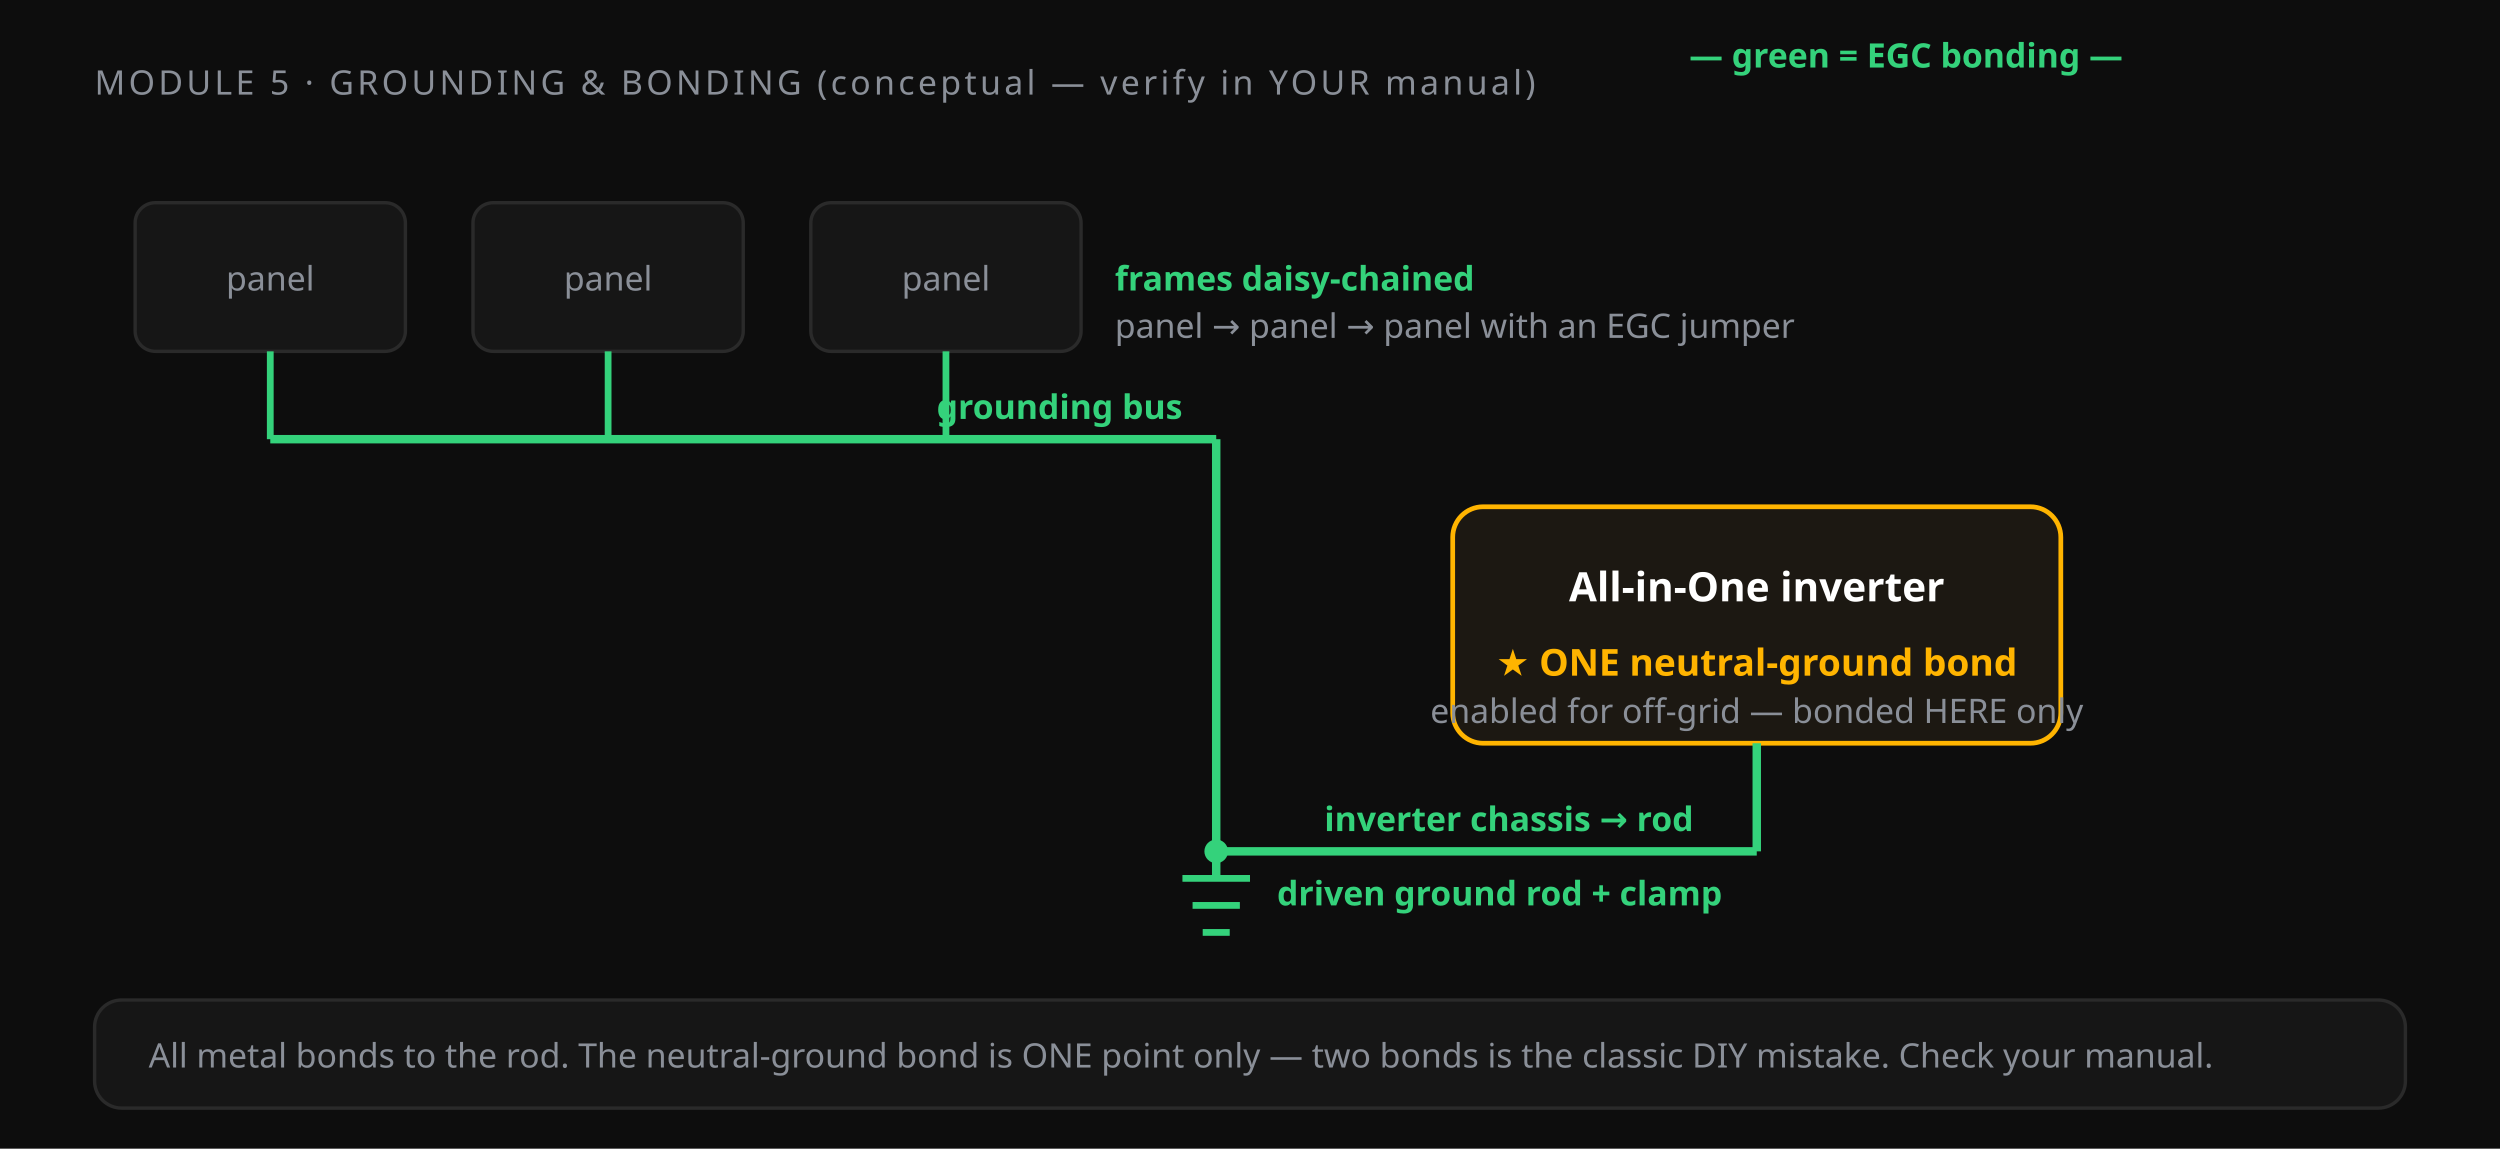
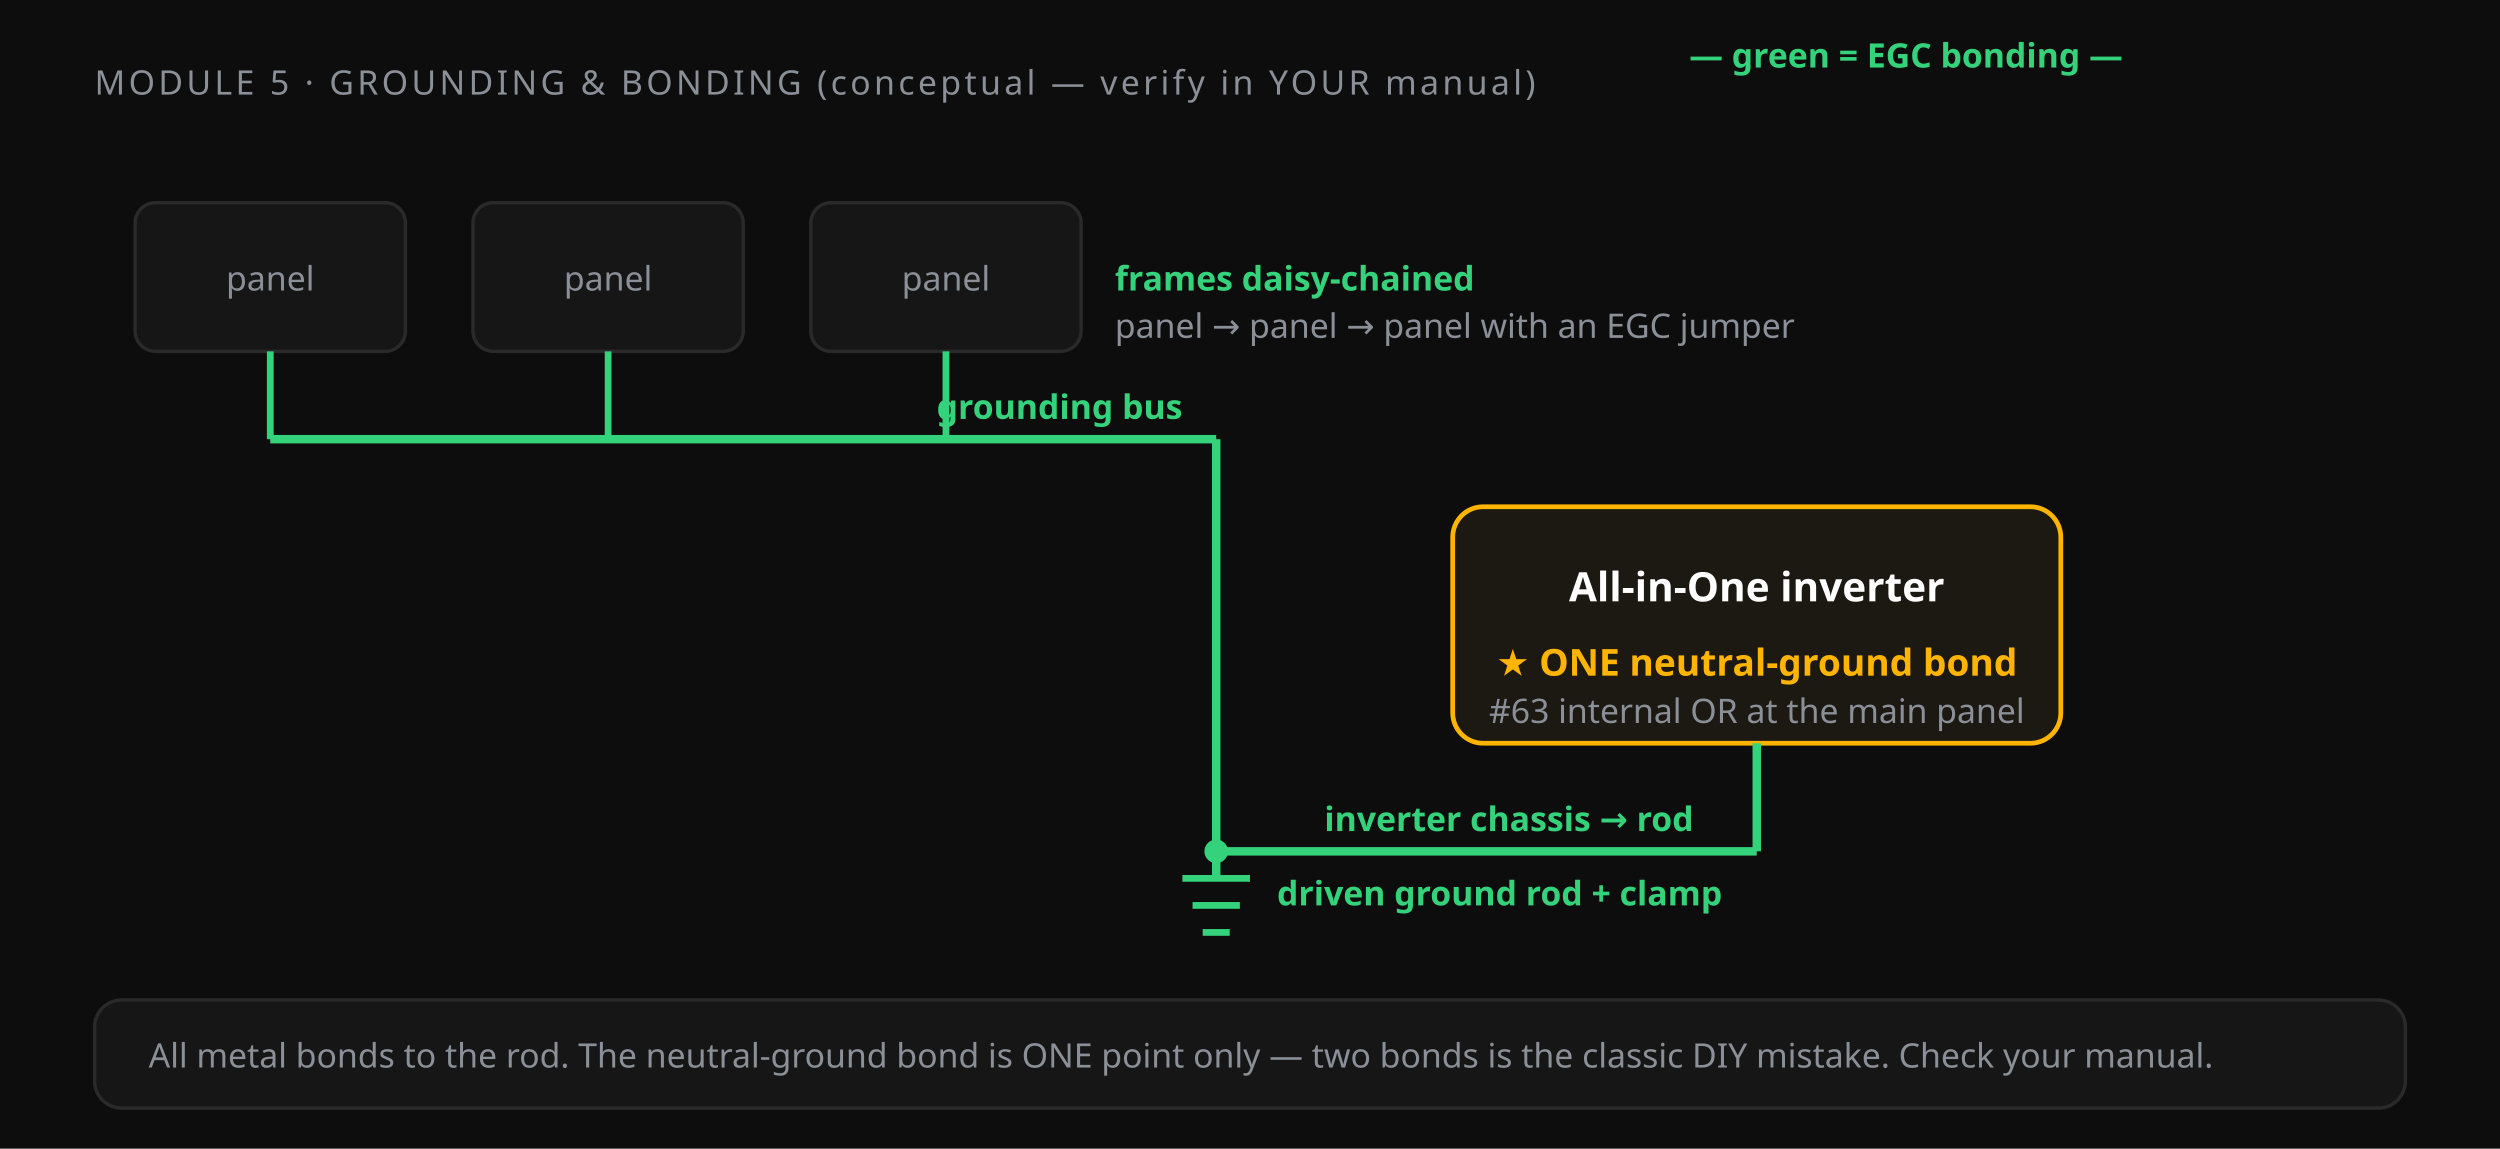
<svg xmlns="http://www.w3.org/2000/svg" viewBox="0 0 740 340" role="img" aria-labelledby="t">
  <style>text{font-family:'DM Sans',system-ui,sans-serif;fill:#fff}.lbl{font-size:10px;fill:#8a8f98;letter-spacing:.1em}.ttl{font-size:12px;font-weight:700}.s{font-size:10px;fill:#8a8f98}.grn{font-size:10px;fill:#34d27b;font-weight:600}.star{font-size:11px;font-weight:700;fill:#ffb400}</style>
  <rect width="740" height="340" fill="#0d0d0d" />
  <text x="28" y="28" class="lbl">MODULE 5 · GROUNDING &amp; BONDING (conceptual — verify in YOUR manual)</text>
  <text x="500" y="20" class="grn">— green = EGC bonding —</text>
  <rect x="40" y="60" width="80" height="44" rx="6" fill="#161616" stroke="#2a2a2a" />
  <text x="80" y="86" text-anchor="middle" class="s">panel</text>
  <rect x="140" y="60" width="80" height="44" rx="6" fill="#161616" stroke="#2a2a2a" />
  <text x="180" y="86" text-anchor="middle" class="s">panel</text>
  <rect x="240" y="60" width="80" height="44" rx="6" fill="#161616" stroke="#2a2a2a" />
  <text x="280" y="86" text-anchor="middle" class="s">panel</text>
  <line x1="80" y1="104" x2="80" y2="130" stroke="#34d27b" stroke-width="2" />
  <line x1="180" y1="104" x2="180" y2="130" stroke="#34d27b" stroke-width="2" />
  <line x1="280" y1="104" x2="280" y2="130" stroke="#34d27b" stroke-width="2" />
  <text x="330" y="86" class="grn">frames daisy-chained</text>
  <text x="330" y="100" class="s">panel → panel → panel with an EGC jumper</text>
  <rect x="430" y="150" width="180" height="70" rx="9" fill="#1c1812" stroke="#ffb400" stroke-width="1.4" />
  <text x="520" y="178" text-anchor="middle" class="ttl" fill="#ffb400">All-in-One inverter</text>
  <text x="520" y="200" text-anchor="middle" class="star">★ ONE neutral-ground bond</text>
-   <text x="520" y="214" text-anchor="middle" class="s" fill="#ffd98a">enabled for off-grid — bonded HERE only</text>
+   <text x="520" y="214" text-anchor="middle" class="s" fill="#ffd98a">#63 internal OR at the main panel</text>
  <line x1="80" y1="130" x2="360" y2="130" stroke="#34d27b" stroke-width="2.5" />
  <text x="350" y="124" text-anchor="end" class="grn">grounding bus</text>
  <line x1="520" y1="220" x2="520" y2="252" stroke="#34d27b" stroke-width="2.5" />
  <line x1="360" y1="252" x2="520" y2="252" stroke="#34d27b" stroke-width="2.5" />
  <circle cx="360" cy="252" r="3.5" fill="#34d27b" />
  <text x="392" y="246" class="grn">inverter chassis → rod</text>
  <line x1="360" y1="130" x2="360" y2="260" stroke="#34d27b" stroke-width="2.5" />
  <path d="M350 260 H370 M353 268 H367 M356 276 H364" stroke="#34d27b" stroke-width="2" fill="none" />
  <text x="378" y="268" class="grn">driven ground rod + clamp</text>
  <rect x="28" y="296" width="684" height="32" rx="8" fill="#161616" stroke="#2a2a2a" />
  <text x="44" y="316" class="s">All metal bonds to the rod. The neutral-ground bond is ONE point only — two bonds is the classic DIY mistake. Check your manual.</text>
</svg>
